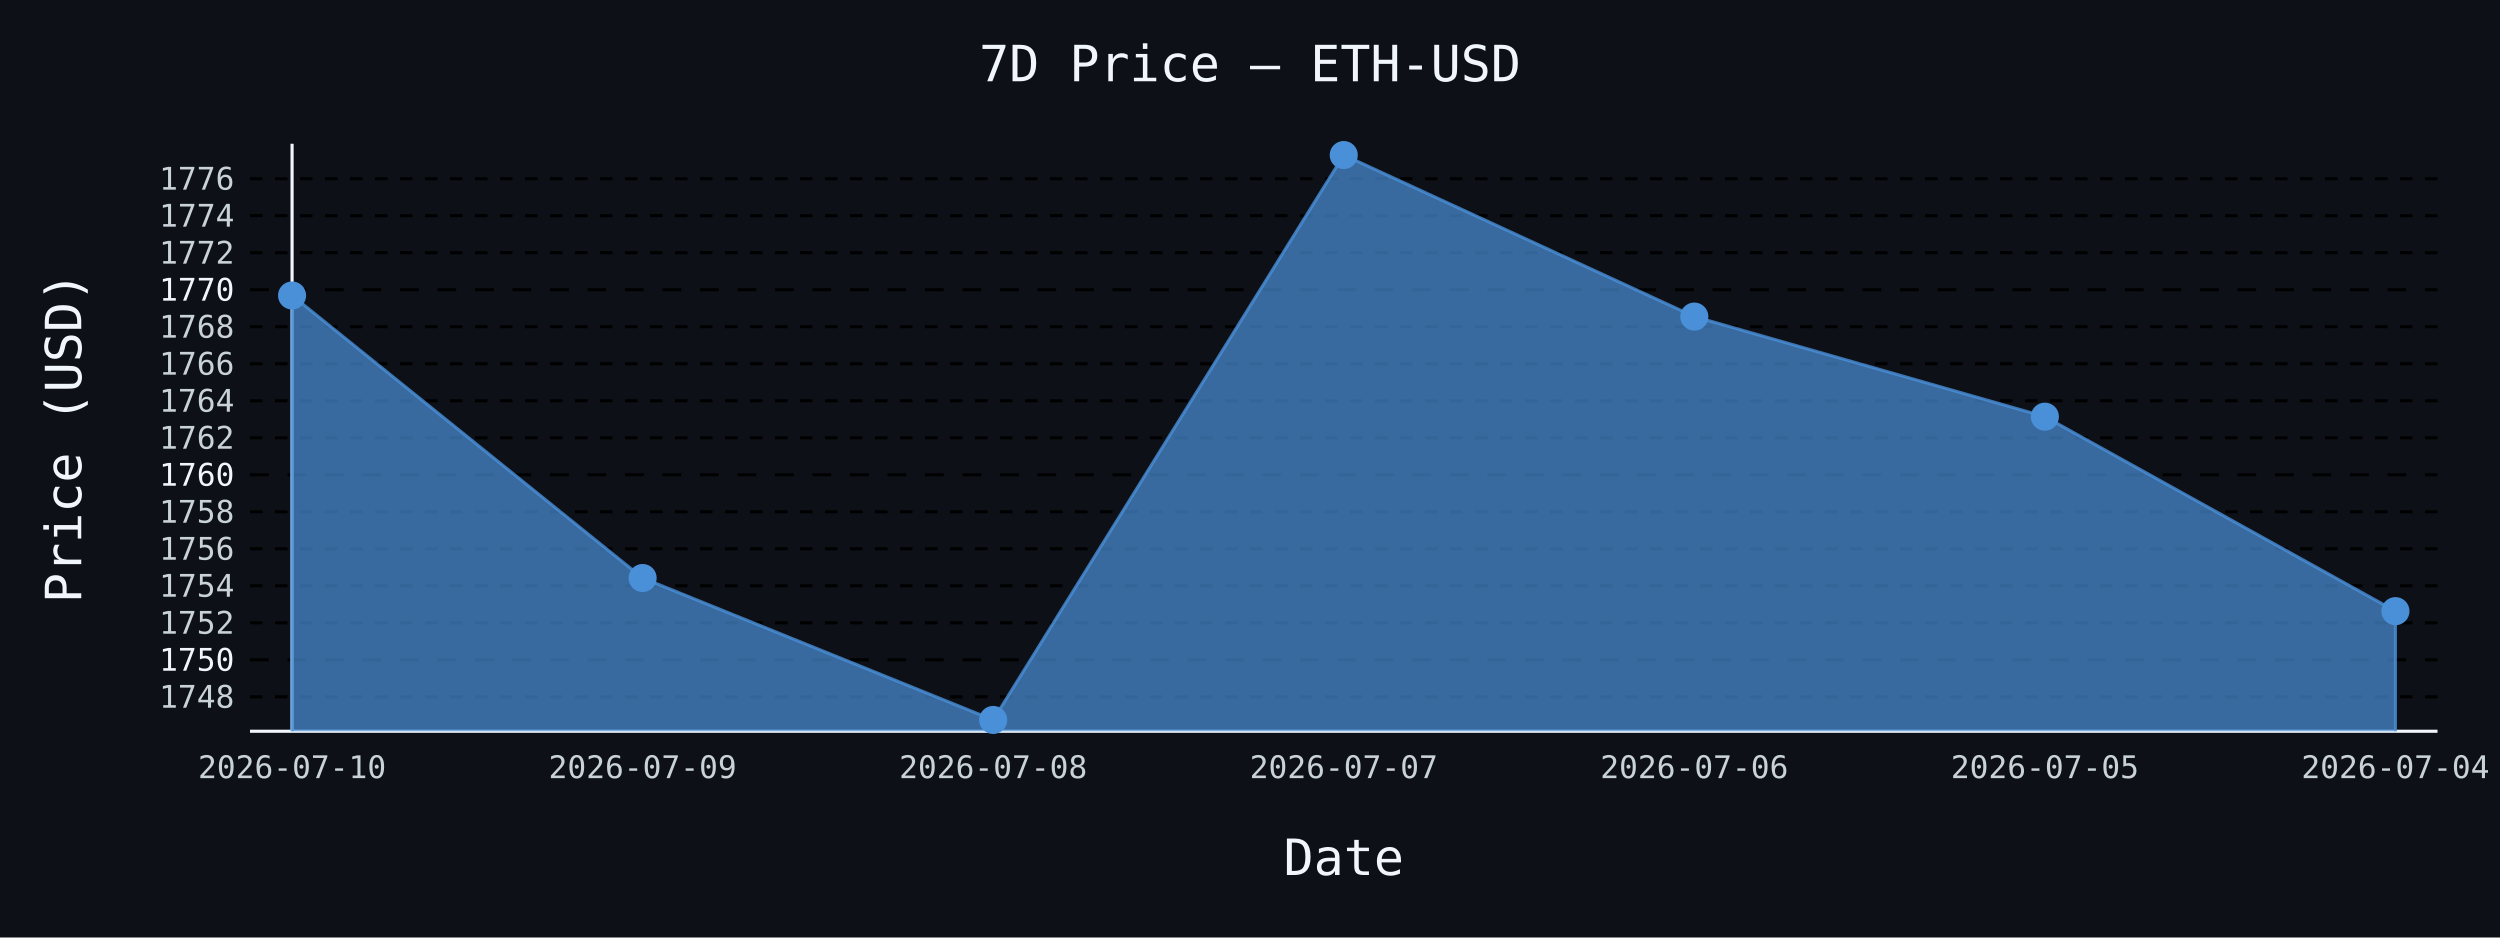
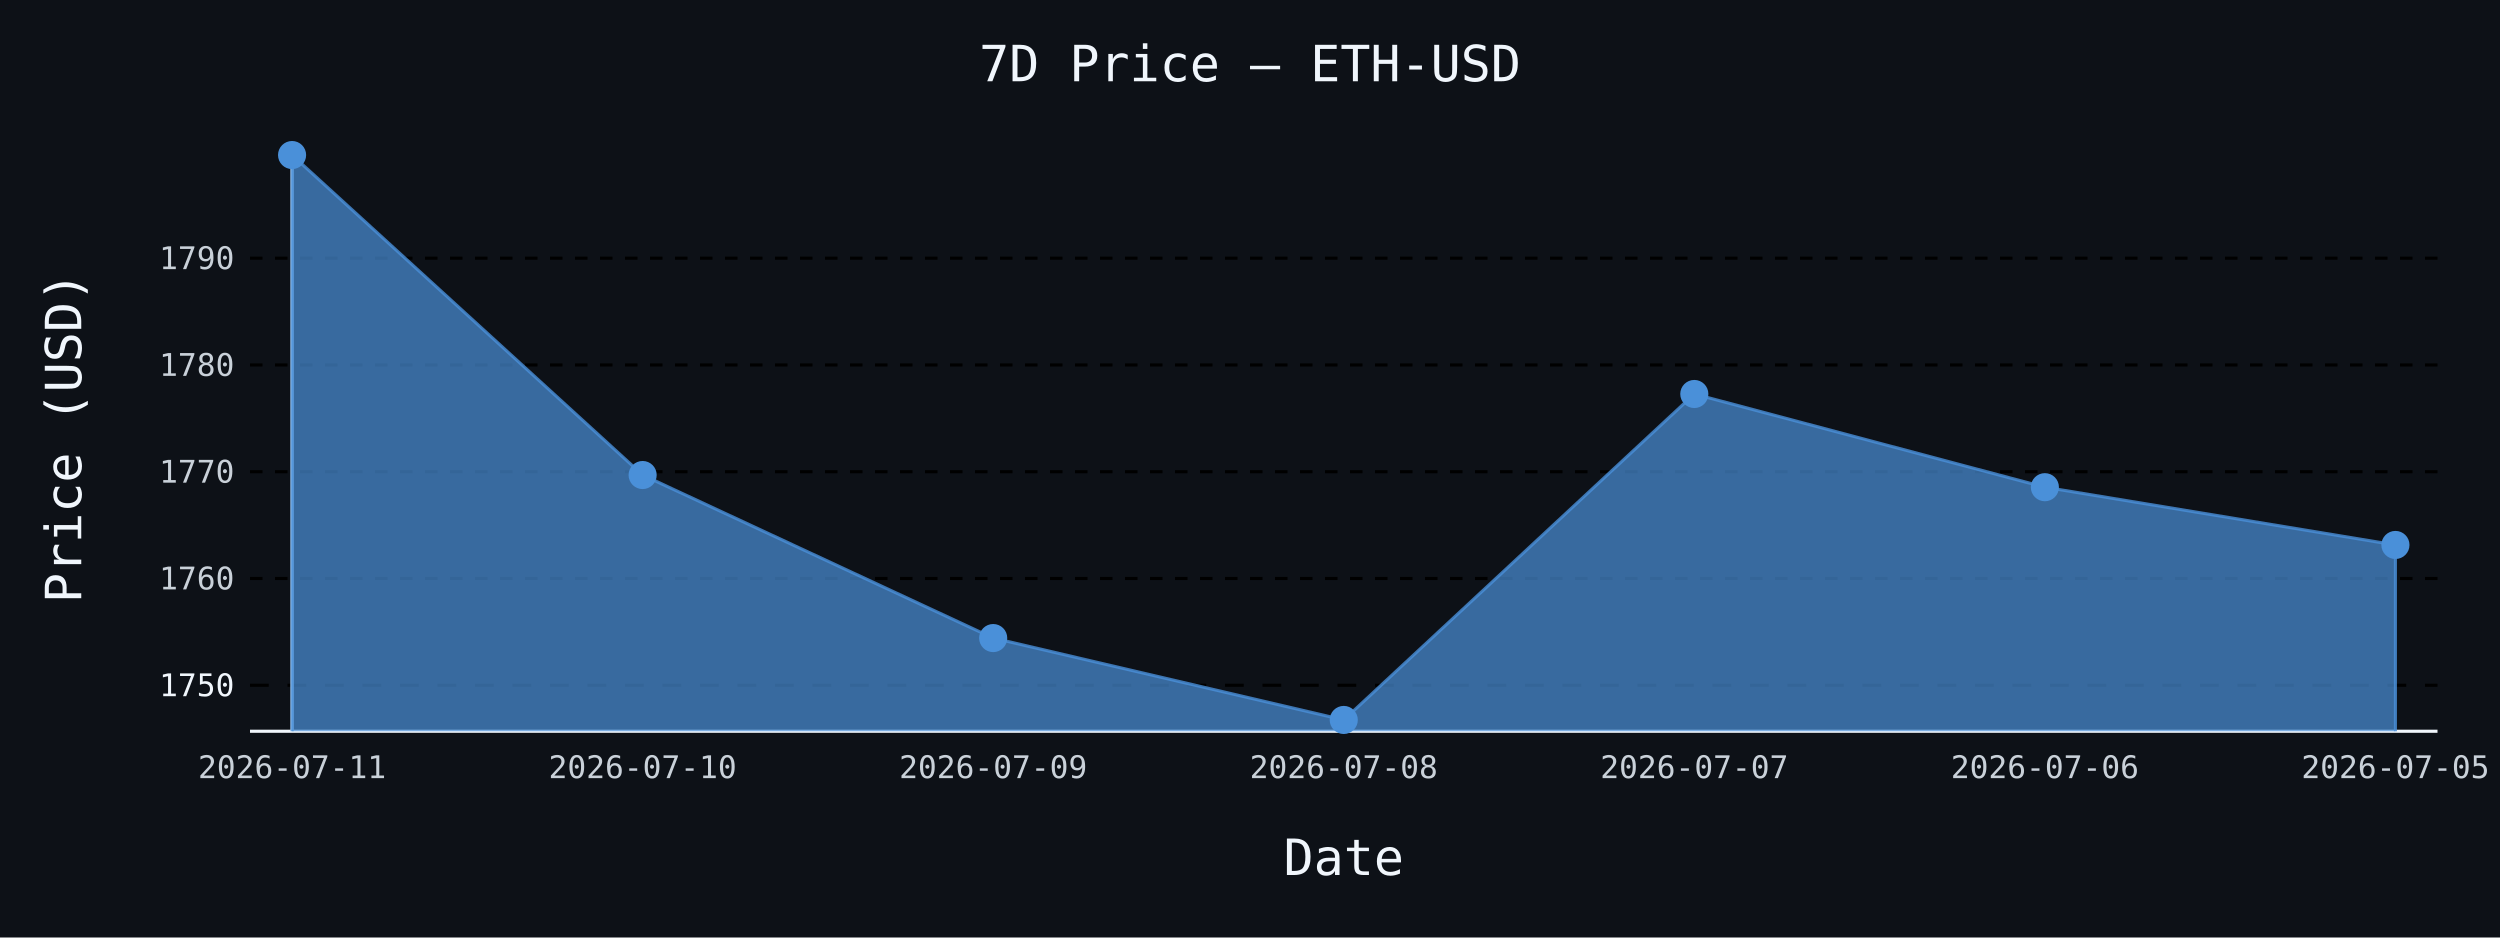
- <svg xmlns="http://www.w3.org/2000/svg" id="chart-8402dc22-4582-4935-857f-4152b04da5d2" class="pygal-chart" viewBox="0 0 800 300">
+ <svg xmlns="http://www.w3.org/2000/svg" id="chart-df17beb8-f9f9-4e1e-8a3f-12487e450edf" class="pygal-chart" viewBox="0 0 800 300">
  <defs>
-     <style type="text/css">#chart-8402dc22-4582-4935-857f-4152b04da5d2{-webkit-user-select:none;-webkit-font-smoothing:antialiased;font-family:monospace}#chart-8402dc22-4582-4935-857f-4152b04da5d2 .title{font-family:monospace;font-size:16px}#chart-8402dc22-4582-4935-857f-4152b04da5d2 .legends .legend text{font-family:monospace;font-size:14px}#chart-8402dc22-4582-4935-857f-4152b04da5d2 .axis text{font-family:monospace;font-size:10px}#chart-8402dc22-4582-4935-857f-4152b04da5d2 .axis text.major{font-family:monospace;font-size:10px}#chart-8402dc22-4582-4935-857f-4152b04da5d2 .text-overlay text.value{font-family:monospace;font-size:16px}#chart-8402dc22-4582-4935-857f-4152b04da5d2 .text-overlay text.label{font-family:monospace;font-size:10px}#chart-8402dc22-4582-4935-857f-4152b04da5d2 .tooltip{font-family:monospace;font-size:14px}#chart-8402dc22-4582-4935-857f-4152b04da5d2 text.no_data{font-family:monospace;font-size:64px}
- #chart-8402dc22-4582-4935-857f-4152b04da5d2{background-color:#0d1117}#chart-8402dc22-4582-4935-857f-4152b04da5d2 path,#chart-8402dc22-4582-4935-857f-4152b04da5d2 line,#chart-8402dc22-4582-4935-857f-4152b04da5d2 rect,#chart-8402dc22-4582-4935-857f-4152b04da5d2 circle{-webkit-transition:150ms;-moz-transition:150ms;transition:150ms}#chart-8402dc22-4582-4935-857f-4152b04da5d2 .graph &gt; .background{fill:#0d1117}#chart-8402dc22-4582-4935-857f-4152b04da5d2 .plot &gt; .background{fill:#0d1117}#chart-8402dc22-4582-4935-857f-4152b04da5d2 .graph{fill:#c9d1d9}#chart-8402dc22-4582-4935-857f-4152b04da5d2 text.no_data{fill:#f0f6fc}#chart-8402dc22-4582-4935-857f-4152b04da5d2 .title{fill:#f0f6fc}#chart-8402dc22-4582-4935-857f-4152b04da5d2 .legends .legend text{fill:#c9d1d9}#chart-8402dc22-4582-4935-857f-4152b04da5d2 .legends .legend:hover text{fill:#f0f6fc}#chart-8402dc22-4582-4935-857f-4152b04da5d2 .axis .line{stroke:#f0f6fc}#chart-8402dc22-4582-4935-857f-4152b04da5d2 .axis .guide.line{stroke:#8b949e}#chart-8402dc22-4582-4935-857f-4152b04da5d2 .axis .major.line{stroke:#c9d1d9}#chart-8402dc22-4582-4935-857f-4152b04da5d2 .axis text.major{fill:#f0f6fc}#chart-8402dc22-4582-4935-857f-4152b04da5d2 .axis.y .guides:hover .guide.line,#chart-8402dc22-4582-4935-857f-4152b04da5d2 .line-graph .axis.x .guides:hover .guide.line,#chart-8402dc22-4582-4935-857f-4152b04da5d2 .stackedline-graph .axis.x .guides:hover .guide.line,#chart-8402dc22-4582-4935-857f-4152b04da5d2 .xy-graph .axis.x .guides:hover .guide.line{stroke:#f0f6fc}#chart-8402dc22-4582-4935-857f-4152b04da5d2 .axis .guides:hover text{fill:#f0f6fc}#chart-8402dc22-4582-4935-857f-4152b04da5d2 .reactive{fill-opacity:.7;stroke-opacity:.8;stroke-width:1}#chart-8402dc22-4582-4935-857f-4152b04da5d2 .ci{stroke:#c9d1d9}#chart-8402dc22-4582-4935-857f-4152b04da5d2 .reactive.active,#chart-8402dc22-4582-4935-857f-4152b04da5d2 .active .reactive{fill-opacity:.8;stroke-opacity:.9;stroke-width:4}#chart-8402dc22-4582-4935-857f-4152b04da5d2 .ci .reactive.active{stroke-width:1.5}#chart-8402dc22-4582-4935-857f-4152b04da5d2 .series text{fill:#f0f6fc}#chart-8402dc22-4582-4935-857f-4152b04da5d2 .tooltip rect{fill:#0d1117;stroke:#f0f6fc;-webkit-transition:opacity 150ms;-moz-transition:opacity 150ms;transition:opacity 150ms}#chart-8402dc22-4582-4935-857f-4152b04da5d2 .tooltip .label{fill:#c9d1d9}#chart-8402dc22-4582-4935-857f-4152b04da5d2 .tooltip .label{fill:#c9d1d9}#chart-8402dc22-4582-4935-857f-4152b04da5d2 .tooltip .legend{font-size:.8em;fill:#8b949e}#chart-8402dc22-4582-4935-857f-4152b04da5d2 .tooltip .x_label{font-size:.6em;fill:#f0f6fc}#chart-8402dc22-4582-4935-857f-4152b04da5d2 .tooltip .xlink{font-size:.5em;text-decoration:underline}#chart-8402dc22-4582-4935-857f-4152b04da5d2 .tooltip .value{font-size:1.5em}#chart-8402dc22-4582-4935-857f-4152b04da5d2 .bound{font-size:.5em}#chart-8402dc22-4582-4935-857f-4152b04da5d2 .max-value{font-size:.75em;fill:#8b949e}#chart-8402dc22-4582-4935-857f-4152b04da5d2 .map-element{fill:#0d1117;stroke:#8b949e !important}#chart-8402dc22-4582-4935-857f-4152b04da5d2 .map-element .reactive{fill-opacity:inherit;stroke-opacity:inherit}#chart-8402dc22-4582-4935-857f-4152b04da5d2 .color-0,#chart-8402dc22-4582-4935-857f-4152b04da5d2 .color-0 a:visited{stroke:#4a90d9;fill:#4a90d9}#chart-8402dc22-4582-4935-857f-4152b04da5d2 .text-overlay .color-0 text{fill:black}
- #chart-8402dc22-4582-4935-857f-4152b04da5d2 text.no_data{text-anchor:middle}#chart-8402dc22-4582-4935-857f-4152b04da5d2 .guide.line{fill:none}#chart-8402dc22-4582-4935-857f-4152b04da5d2 .centered{text-anchor:middle}#chart-8402dc22-4582-4935-857f-4152b04da5d2 .title{text-anchor:middle}#chart-8402dc22-4582-4935-857f-4152b04da5d2 .legends .legend text{fill-opacity:1}#chart-8402dc22-4582-4935-857f-4152b04da5d2 .axis.x text{text-anchor:middle}#chart-8402dc22-4582-4935-857f-4152b04da5d2 .axis.x:not(.web) text[transform]{text-anchor:start}#chart-8402dc22-4582-4935-857f-4152b04da5d2 .axis.x:not(.web) text[transform].backwards{text-anchor:end}#chart-8402dc22-4582-4935-857f-4152b04da5d2 .axis.y text{text-anchor:end}#chart-8402dc22-4582-4935-857f-4152b04da5d2 .axis.y text[transform].backwards{text-anchor:start}#chart-8402dc22-4582-4935-857f-4152b04da5d2 .axis.y2 text{text-anchor:start}#chart-8402dc22-4582-4935-857f-4152b04da5d2 .axis.y2 text[transform].backwards{text-anchor:end}#chart-8402dc22-4582-4935-857f-4152b04da5d2 .axis .guide.line{stroke-dasharray:4,4;stroke:black}#chart-8402dc22-4582-4935-857f-4152b04da5d2 .axis .major.guide.line{stroke-dasharray:6,6;stroke:black}#chart-8402dc22-4582-4935-857f-4152b04da5d2 .horizontal .axis.y .guide.line,#chart-8402dc22-4582-4935-857f-4152b04da5d2 .horizontal .axis.y2 .guide.line,#chart-8402dc22-4582-4935-857f-4152b04da5d2 .vertical .axis.x .guide.line{opacity:0}#chart-8402dc22-4582-4935-857f-4152b04da5d2 .horizontal .axis.always_show .guide.line,#chart-8402dc22-4582-4935-857f-4152b04da5d2 .vertical .axis.always_show .guide.line{opacity:1 !important}#chart-8402dc22-4582-4935-857f-4152b04da5d2 .axis.y .guides:hover .guide.line,#chart-8402dc22-4582-4935-857f-4152b04da5d2 .axis.y2 .guides:hover .guide.line,#chart-8402dc22-4582-4935-857f-4152b04da5d2 .axis.x .guides:hover .guide.line{opacity:1}#chart-8402dc22-4582-4935-857f-4152b04da5d2 .axis .guides:hover text{opacity:1}#chart-8402dc22-4582-4935-857f-4152b04da5d2 .nofill{fill:none}#chart-8402dc22-4582-4935-857f-4152b04da5d2 .subtle-fill{fill-opacity:.2}#chart-8402dc22-4582-4935-857f-4152b04da5d2 .dot{stroke-width:1px;fill-opacity:1;stroke-opacity:1}#chart-8402dc22-4582-4935-857f-4152b04da5d2 .dot.active{stroke-width:5px}#chart-8402dc22-4582-4935-857f-4152b04da5d2 .dot.negative{fill:transparent}#chart-8402dc22-4582-4935-857f-4152b04da5d2 text,#chart-8402dc22-4582-4935-857f-4152b04da5d2 tspan{stroke:none !important}#chart-8402dc22-4582-4935-857f-4152b04da5d2 .series text.active{opacity:1}#chart-8402dc22-4582-4935-857f-4152b04da5d2 .tooltip rect{fill-opacity:.95;stroke-width:.5}#chart-8402dc22-4582-4935-857f-4152b04da5d2 .tooltip text{fill-opacity:1}#chart-8402dc22-4582-4935-857f-4152b04da5d2 .showable{visibility:hidden}#chart-8402dc22-4582-4935-857f-4152b04da5d2 .showable.shown{visibility:visible}#chart-8402dc22-4582-4935-857f-4152b04da5d2 .gauge-background{fill:rgba(229,229,229,1);stroke:none}#chart-8402dc22-4582-4935-857f-4152b04da5d2 .bg-lines{stroke:#0d1117;stroke-width:2px}</style>
+     <style type="text/css">#chart-df17beb8-f9f9-4e1e-8a3f-12487e450edf{-webkit-user-select:none;-webkit-font-smoothing:antialiased;font-family:monospace}#chart-df17beb8-f9f9-4e1e-8a3f-12487e450edf .title{font-family:monospace;font-size:16px}#chart-df17beb8-f9f9-4e1e-8a3f-12487e450edf .legends .legend text{font-family:monospace;font-size:14px}#chart-df17beb8-f9f9-4e1e-8a3f-12487e450edf .axis text{font-family:monospace;font-size:10px}#chart-df17beb8-f9f9-4e1e-8a3f-12487e450edf .axis text.major{font-family:monospace;font-size:10px}#chart-df17beb8-f9f9-4e1e-8a3f-12487e450edf .text-overlay text.value{font-family:monospace;font-size:16px}#chart-df17beb8-f9f9-4e1e-8a3f-12487e450edf .text-overlay text.label{font-family:monospace;font-size:10px}#chart-df17beb8-f9f9-4e1e-8a3f-12487e450edf .tooltip{font-family:monospace;font-size:14px}#chart-df17beb8-f9f9-4e1e-8a3f-12487e450edf text.no_data{font-family:monospace;font-size:64px}
+ #chart-df17beb8-f9f9-4e1e-8a3f-12487e450edf{background-color:#0d1117}#chart-df17beb8-f9f9-4e1e-8a3f-12487e450edf path,#chart-df17beb8-f9f9-4e1e-8a3f-12487e450edf line,#chart-df17beb8-f9f9-4e1e-8a3f-12487e450edf rect,#chart-df17beb8-f9f9-4e1e-8a3f-12487e450edf circle{-webkit-transition:150ms;-moz-transition:150ms;transition:150ms}#chart-df17beb8-f9f9-4e1e-8a3f-12487e450edf .graph &gt; .background{fill:#0d1117}#chart-df17beb8-f9f9-4e1e-8a3f-12487e450edf .plot &gt; .background{fill:#0d1117}#chart-df17beb8-f9f9-4e1e-8a3f-12487e450edf .graph{fill:#c9d1d9}#chart-df17beb8-f9f9-4e1e-8a3f-12487e450edf text.no_data{fill:#f0f6fc}#chart-df17beb8-f9f9-4e1e-8a3f-12487e450edf .title{fill:#f0f6fc}#chart-df17beb8-f9f9-4e1e-8a3f-12487e450edf .legends .legend text{fill:#c9d1d9}#chart-df17beb8-f9f9-4e1e-8a3f-12487e450edf .legends .legend:hover text{fill:#f0f6fc}#chart-df17beb8-f9f9-4e1e-8a3f-12487e450edf .axis .line{stroke:#f0f6fc}#chart-df17beb8-f9f9-4e1e-8a3f-12487e450edf .axis .guide.line{stroke:#8b949e}#chart-df17beb8-f9f9-4e1e-8a3f-12487e450edf .axis .major.line{stroke:#c9d1d9}#chart-df17beb8-f9f9-4e1e-8a3f-12487e450edf .axis text.major{fill:#f0f6fc}#chart-df17beb8-f9f9-4e1e-8a3f-12487e450edf .axis.y .guides:hover .guide.line,#chart-df17beb8-f9f9-4e1e-8a3f-12487e450edf .line-graph .axis.x .guides:hover .guide.line,#chart-df17beb8-f9f9-4e1e-8a3f-12487e450edf .stackedline-graph .axis.x .guides:hover .guide.line,#chart-df17beb8-f9f9-4e1e-8a3f-12487e450edf .xy-graph .axis.x .guides:hover .guide.line{stroke:#f0f6fc}#chart-df17beb8-f9f9-4e1e-8a3f-12487e450edf .axis .guides:hover text{fill:#f0f6fc}#chart-df17beb8-f9f9-4e1e-8a3f-12487e450edf .reactive{fill-opacity:.7;stroke-opacity:.8;stroke-width:1}#chart-df17beb8-f9f9-4e1e-8a3f-12487e450edf .ci{stroke:#c9d1d9}#chart-df17beb8-f9f9-4e1e-8a3f-12487e450edf .reactive.active,#chart-df17beb8-f9f9-4e1e-8a3f-12487e450edf .active .reactive{fill-opacity:.8;stroke-opacity:.9;stroke-width:4}#chart-df17beb8-f9f9-4e1e-8a3f-12487e450edf .ci .reactive.active{stroke-width:1.5}#chart-df17beb8-f9f9-4e1e-8a3f-12487e450edf .series text{fill:#f0f6fc}#chart-df17beb8-f9f9-4e1e-8a3f-12487e450edf .tooltip rect{fill:#0d1117;stroke:#f0f6fc;-webkit-transition:opacity 150ms;-moz-transition:opacity 150ms;transition:opacity 150ms}#chart-df17beb8-f9f9-4e1e-8a3f-12487e450edf .tooltip .label{fill:#c9d1d9}#chart-df17beb8-f9f9-4e1e-8a3f-12487e450edf .tooltip .label{fill:#c9d1d9}#chart-df17beb8-f9f9-4e1e-8a3f-12487e450edf .tooltip .legend{font-size:.8em;fill:#8b949e}#chart-df17beb8-f9f9-4e1e-8a3f-12487e450edf .tooltip .x_label{font-size:.6em;fill:#f0f6fc}#chart-df17beb8-f9f9-4e1e-8a3f-12487e450edf .tooltip .xlink{font-size:.5em;text-decoration:underline}#chart-df17beb8-f9f9-4e1e-8a3f-12487e450edf .tooltip .value{font-size:1.5em}#chart-df17beb8-f9f9-4e1e-8a3f-12487e450edf .bound{font-size:.5em}#chart-df17beb8-f9f9-4e1e-8a3f-12487e450edf .max-value{font-size:.75em;fill:#8b949e}#chart-df17beb8-f9f9-4e1e-8a3f-12487e450edf .map-element{fill:#0d1117;stroke:#8b949e !important}#chart-df17beb8-f9f9-4e1e-8a3f-12487e450edf .map-element .reactive{fill-opacity:inherit;stroke-opacity:inherit}#chart-df17beb8-f9f9-4e1e-8a3f-12487e450edf .color-0,#chart-df17beb8-f9f9-4e1e-8a3f-12487e450edf .color-0 a:visited{stroke:#4a90d9;fill:#4a90d9}#chart-df17beb8-f9f9-4e1e-8a3f-12487e450edf .text-overlay .color-0 text{fill:black}
+ #chart-df17beb8-f9f9-4e1e-8a3f-12487e450edf text.no_data{text-anchor:middle}#chart-df17beb8-f9f9-4e1e-8a3f-12487e450edf .guide.line{fill:none}#chart-df17beb8-f9f9-4e1e-8a3f-12487e450edf .centered{text-anchor:middle}#chart-df17beb8-f9f9-4e1e-8a3f-12487e450edf .title{text-anchor:middle}#chart-df17beb8-f9f9-4e1e-8a3f-12487e450edf .legends .legend text{fill-opacity:1}#chart-df17beb8-f9f9-4e1e-8a3f-12487e450edf .axis.x text{text-anchor:middle}#chart-df17beb8-f9f9-4e1e-8a3f-12487e450edf .axis.x:not(.web) text[transform]{text-anchor:start}#chart-df17beb8-f9f9-4e1e-8a3f-12487e450edf .axis.x:not(.web) text[transform].backwards{text-anchor:end}#chart-df17beb8-f9f9-4e1e-8a3f-12487e450edf .axis.y text{text-anchor:end}#chart-df17beb8-f9f9-4e1e-8a3f-12487e450edf .axis.y text[transform].backwards{text-anchor:start}#chart-df17beb8-f9f9-4e1e-8a3f-12487e450edf .axis.y2 text{text-anchor:start}#chart-df17beb8-f9f9-4e1e-8a3f-12487e450edf .axis.y2 text[transform].backwards{text-anchor:end}#chart-df17beb8-f9f9-4e1e-8a3f-12487e450edf .axis .guide.line{stroke-dasharray:4,4;stroke:black}#chart-df17beb8-f9f9-4e1e-8a3f-12487e450edf .axis .major.guide.line{stroke-dasharray:6,6;stroke:black}#chart-df17beb8-f9f9-4e1e-8a3f-12487e450edf .horizontal .axis.y .guide.line,#chart-df17beb8-f9f9-4e1e-8a3f-12487e450edf .horizontal .axis.y2 .guide.line,#chart-df17beb8-f9f9-4e1e-8a3f-12487e450edf .vertical .axis.x .guide.line{opacity:0}#chart-df17beb8-f9f9-4e1e-8a3f-12487e450edf .horizontal .axis.always_show .guide.line,#chart-df17beb8-f9f9-4e1e-8a3f-12487e450edf .vertical .axis.always_show .guide.line{opacity:1 !important}#chart-df17beb8-f9f9-4e1e-8a3f-12487e450edf .axis.y .guides:hover .guide.line,#chart-df17beb8-f9f9-4e1e-8a3f-12487e450edf .axis.y2 .guides:hover .guide.line,#chart-df17beb8-f9f9-4e1e-8a3f-12487e450edf .axis.x .guides:hover .guide.line{opacity:1}#chart-df17beb8-f9f9-4e1e-8a3f-12487e450edf .axis .guides:hover text{opacity:1}#chart-df17beb8-f9f9-4e1e-8a3f-12487e450edf .nofill{fill:none}#chart-df17beb8-f9f9-4e1e-8a3f-12487e450edf .subtle-fill{fill-opacity:.2}#chart-df17beb8-f9f9-4e1e-8a3f-12487e450edf .dot{stroke-width:1px;fill-opacity:1;stroke-opacity:1}#chart-df17beb8-f9f9-4e1e-8a3f-12487e450edf .dot.active{stroke-width:5px}#chart-df17beb8-f9f9-4e1e-8a3f-12487e450edf .dot.negative{fill:transparent}#chart-df17beb8-f9f9-4e1e-8a3f-12487e450edf text,#chart-df17beb8-f9f9-4e1e-8a3f-12487e450edf tspan{stroke:none !important}#chart-df17beb8-f9f9-4e1e-8a3f-12487e450edf .series text.active{opacity:1}#chart-df17beb8-f9f9-4e1e-8a3f-12487e450edf .tooltip rect{fill-opacity:.95;stroke-width:.5}#chart-df17beb8-f9f9-4e1e-8a3f-12487e450edf .tooltip text{fill-opacity:1}#chart-df17beb8-f9f9-4e1e-8a3f-12487e450edf .showable{visibility:hidden}#chart-df17beb8-f9f9-4e1e-8a3f-12487e450edf .showable.shown{visibility:visible}#chart-df17beb8-f9f9-4e1e-8a3f-12487e450edf .gauge-background{fill:rgba(229,229,229,1);stroke:none}#chart-df17beb8-f9f9-4e1e-8a3f-12487e450edf .bg-lines{stroke:#0d1117;stroke-width:2px}</style>
  </defs>
  <g class="graph line-graph vertical">
    <rect x="0" y="0" width="800" height="300" class="background" />
    <g transform="translate(80, 46)" class="plot">
      <rect x="0" y="0" width="700.0" height="188" class="background" />
      <g class="axis y always_show">
        <path d="M0 188 h700" class="line" />
        <g class="guides">
-           <path d="M0 176.983 h700" class="guide line" />
-           <text x="-5" y="180.483" class="">1748</text>
+           <path d="M0 173.281 h700" class="major guide line" />
+           <text x="-5" y="176.781" class="major">1750</text>
        </g>
        <g class="guides">
-           <path d="M0 165.141 h700" class="major guide line" />
-           <text x="-5" y="168.641" class="major">1750</text>
+           <path d="M0 139.115 h700" class="guide line" />
+           <text x="-5" y="142.615" class="">1760</text>
        </g>
        <g class="guides">
-           <path d="M0 153.299 h700" class="guide line" />
-           <text x="-5" y="156.799" class="">1752</text>
+           <path d="M0 104.95 h700" class="guide line" />
+           <text x="-5" y="108.45" class="">1770</text>
        </g>
        <g class="guides">
-           <path d="M0 141.457 h700" class="guide line" />
-           <text x="-5" y="144.957" class="">1754</text>
+           <path d="M0 70.785 h700" class="guide line" />
+           <text x="-5" y="74.285" class="">1780</text>
        </g>
        <g class="guides">
-           <path d="M0 129.615 h700" class="guide line" />
-           <text x="-5" y="133.115" class="">1756</text>
-         </g>
-         <g class="guides">
-           <path d="M0 117.773 h700" class="guide line" />
-           <text x="-5" y="121.273" class="">1758</text>
-         </g>
-         <g class="guides">
-           <path d="M0 105.931 h700" class="major guide line" />
-           <text x="-5" y="109.431" class="major">1760</text>
-         </g>
-         <g class="guides">
-           <path d="M0 94.089 h700" class="guide line" />
-           <text x="-5" y="97.589" class="">1762</text>
-         </g>
-         <g class="guides">
-           <path d="M0 82.247 h700" class="guide line" />
-           <text x="-5" y="85.747" class="">1764</text>
-         </g>
-         <g class="guides">
-           <path d="M0 70.405 h700" class="guide line" />
-           <text x="-5" y="73.905" class="">1766</text>
-         </g>
-         <g class="guides">
-           <path d="M0 58.563 h700" class="guide line" />
-           <text x="-5" y="62.063" class="">1768</text>
-         </g>
-         <g class="guides">
-           <path d="M0 46.721 h700" class="major guide line" />
-           <text x="-5" y="50.221" class="major">1770</text>
-         </g>
-         <g class="guides">
-           <path d="M0 34.878 h700" class="guide line" />
-           <text x="-5" y="38.378" class="">1772</text>
-         </g>
-         <g class="guides">
-           <path d="M0 23.036 h700" class="guide line" />
-           <text x="-5" y="26.536" class="">1774</text>
-         </g>
-         <g class="guides">
-           <path d="M0 11.194 h700" class="guide line" />
-           <text x="-5" y="14.694" class="">1776</text>
+           <path d="M0 36.619 h700" class="guide line" />
+           <text x="-5" y="40.119" class="">1790</text>
        </g>
      </g>
      <g class="axis x">
        <g class="guides">
          <path d="M13.462 0 v188" class="line" />
-           <text x="13.462" y="203.0" class="">2026-07-10</text>
+           <text x="13.462" y="203.0" class="">2026-07-11</text>
        </g>
        <g class="guides">
          <path d="M125.641 0 v188" class="guide line" />
-           <text x="125.641" y="203.0" class="">2026-07-09</text>
+           <text x="125.641" y="203.0" class="">2026-07-10</text>
        </g>
        <g class="guides">
          <path d="M237.821 0 v188" class="guide line" />
-           <text x="237.821" y="203.0" class="">2026-07-08</text>
+           <text x="237.821" y="203.0" class="">2026-07-09</text>
        </g>
        <g class="guides">
          <path d="M350 0 v188" class="guide line" />
-           <text x="350.0" y="203.0" class="">2026-07-07</text>
+           <text x="350.0" y="203.0" class="">2026-07-08</text>
        </g>
        <g class="guides">
          <path d="M462.179 0 v188" class="guide line" />
-           <text x="462.179" y="203.0" class="">2026-07-06</text>
+           <text x="462.179" y="203.0" class="">2026-07-07</text>
        </g>
        <g class="guides">
          <path d="M574.359 0 v188" class="guide line" />
-           <text x="574.359" y="203.0" class="">2026-07-05</text>
+           <text x="574.359" y="203.0" class="">2026-07-06</text>
        </g>
        <g class="guides">
          <path d="M686.538 0 v188" class="guide line" />
-           <text x="686.538" y="203.0" class="">2026-07-04</text>
+           <text x="686.538" y="203.0" class="">2026-07-05</text>
        </g>
      </g>
      <g class="series serie-0 color-0">
-         <path d="M13.462 188 L13.462 48.556 125.641 138.97 237.821 184.385 350 3.615 462.179 55.306 574.359 87.339 686.538 149.569 686.538 188" class="line reactive" />
+         <path d="M13.462 188 L13.462 3.615 125.641 106.009 237.821 158.18 350 184.385 462.179 80.078 574.359 109.904 686.538 128.387 686.538 188" class="line reactive" />
      </g>
    </g>
    <g class="titles">
      <text x="400.0" y="26" class="title plot_title">7D Price — ETH-USD</text>
      <text x="430.0" y="280" class="title">Date</text>
      <text x="0" y="166.0" class="title" transform="rotate(-90 0 140)">Price (USD)</text>
    </g>
    <g transform="translate(80, 46)" class="plot overlay">
      <g class="series serie-0 color-0">
        <g class="dots">
-           <circle cx="13.462" cy="48.556" r="4" class="dot reactive tooltip-trigger" />
+           <circle cx="13.462" cy="3.615" r="4" class="dot reactive tooltip-trigger" />
        </g>
        <g class="dots">
-           <circle cx="125.641" cy="138.97" r="4" class="dot reactive tooltip-trigger" />
+           <circle cx="125.641" cy="106.009" r="4" class="dot reactive tooltip-trigger" />
        </g>
        <g class="dots">
-           <circle cx="237.821" cy="184.385" r="4" class="dot reactive tooltip-trigger" />
+           <circle cx="237.821" cy="158.18" r="4" class="dot reactive tooltip-trigger" />
        </g>
        <g class="dots">
-           <circle cx="350.0" cy="3.615" r="4" class="dot reactive tooltip-trigger" />
+           <circle cx="350.0" cy="184.385" r="4" class="dot reactive tooltip-trigger" />
        </g>
        <g class="dots">
-           <circle cx="462.179" cy="55.306" r="4" class="dot reactive tooltip-trigger" />
+           <circle cx="462.179" cy="80.078" r="4" class="dot reactive tooltip-trigger" />
        </g>
        <g class="dots">
-           <circle cx="574.359" cy="87.339" r="4" class="dot reactive tooltip-trigger" />
+           <circle cx="574.359" cy="109.904" r="4" class="dot reactive tooltip-trigger" />
        </g>
        <g class="dots">
-           <circle cx="686.538" cy="149.569" r="4" class="dot reactive tooltip-trigger" />
+           <circle cx="686.538" cy="128.387" r="4" class="dot reactive tooltip-trigger" />
        </g>
      </g>
    </g>
    <g transform="translate(80, 46)" class="plot text-overlay">
      <g class="series serie-0 color-0" />
    </g>
    <g transform="translate(80, 46)" class="plot tooltip-overlay">
      <g transform="translate(0 0)" style="opacity: 0" class="tooltip">
        <rect rx="0" ry="0" width="0" height="0" class="tooltip-box" />
        <g class="text" />
      </g>
    </g>
  </g>
</svg>
